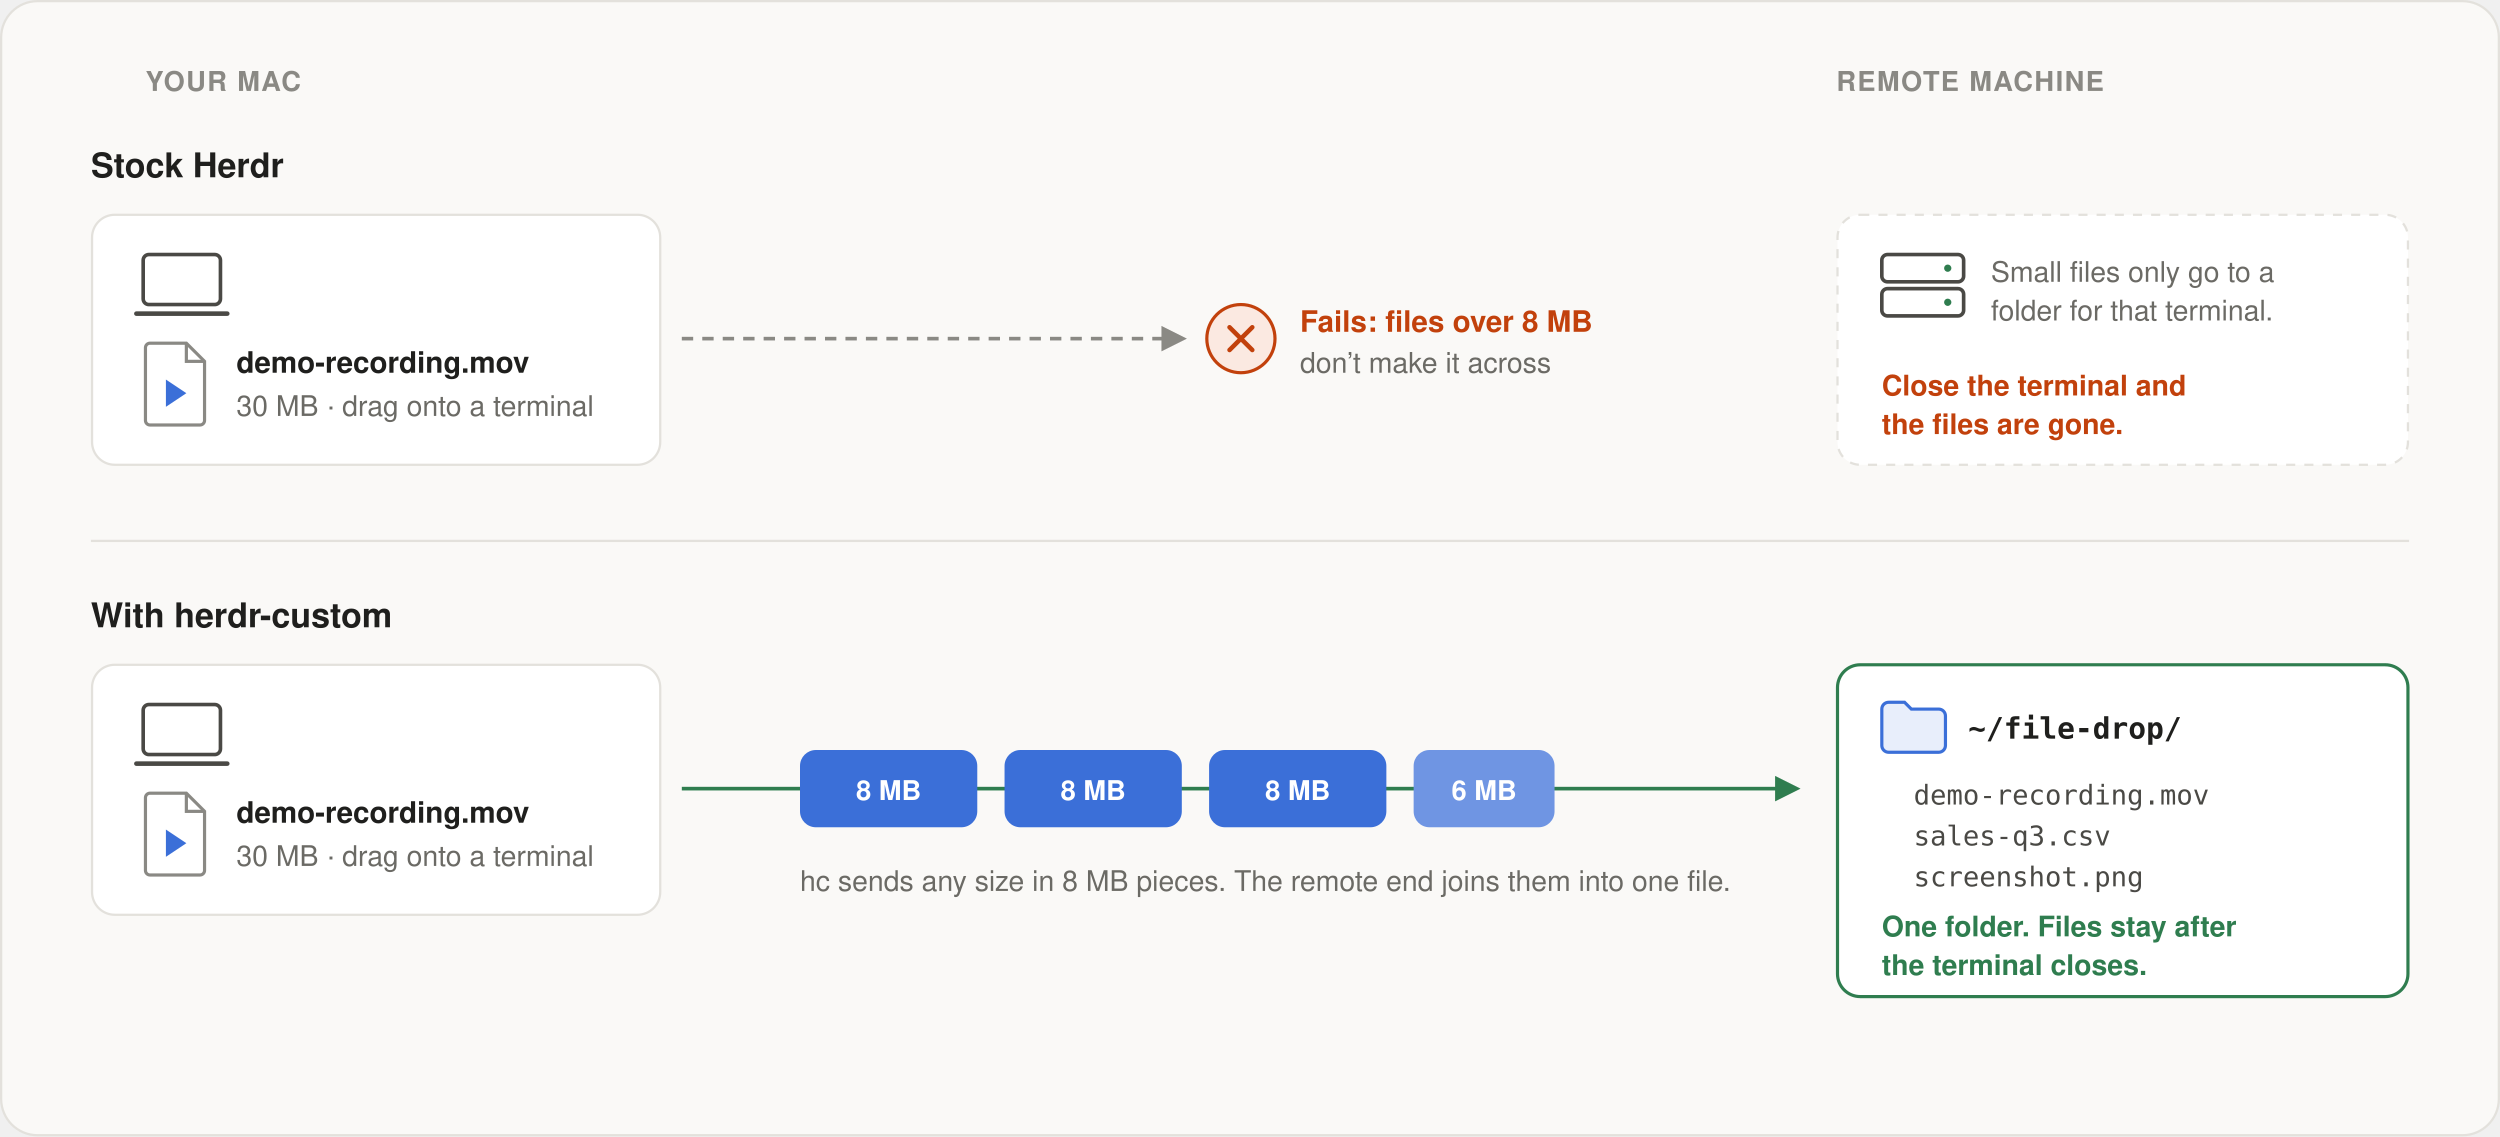
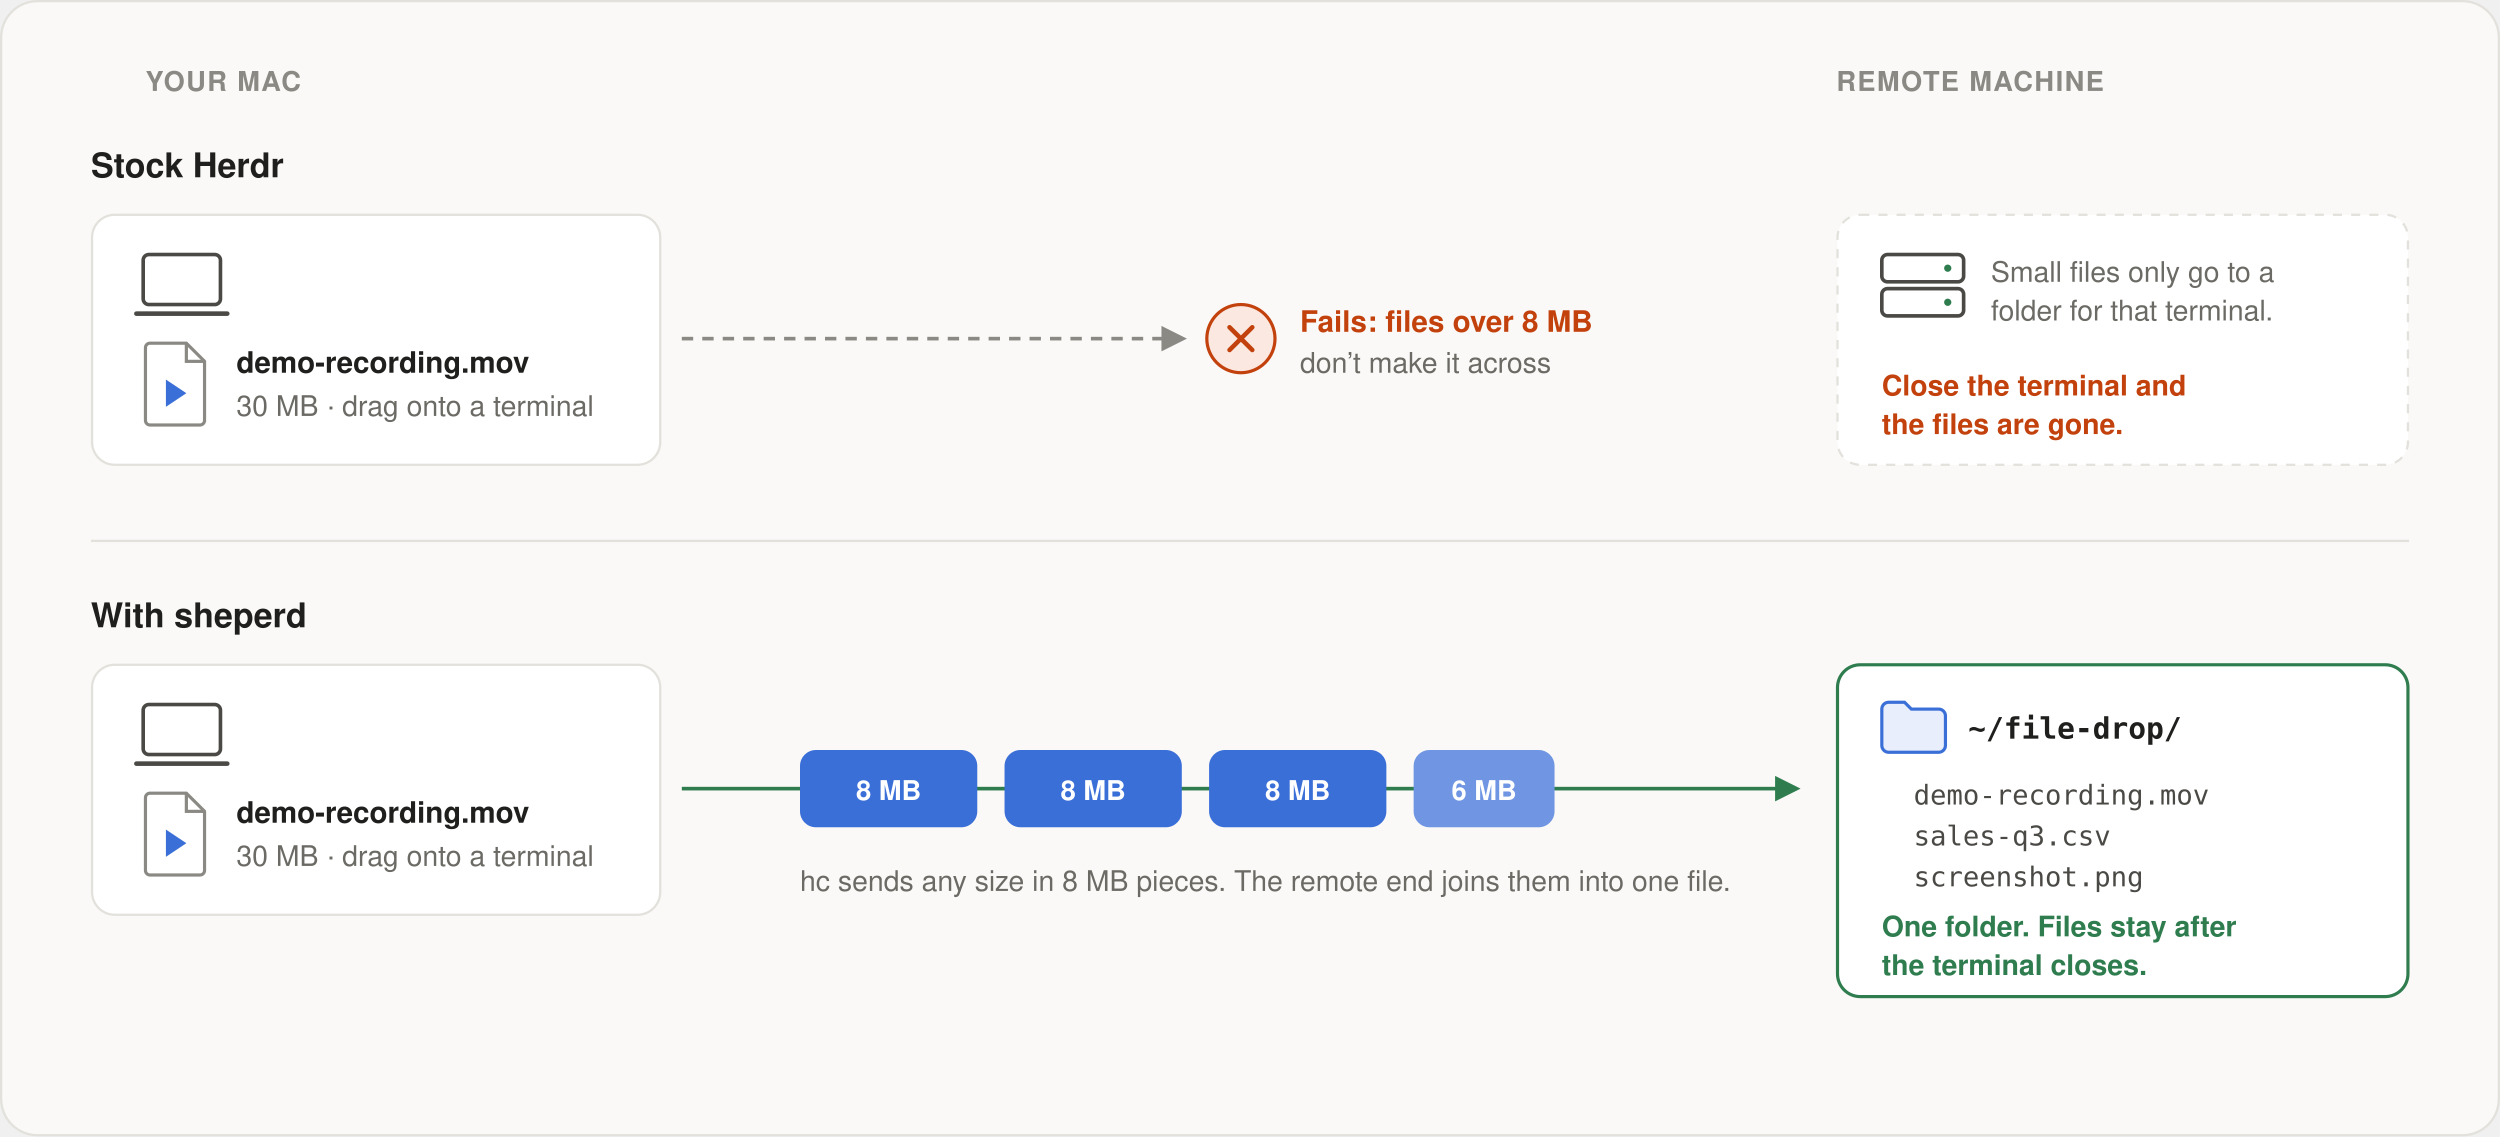
<svg xmlns="http://www.w3.org/2000/svg" width="1100" height="500" viewBox="0 0 1100 500" font-family="-apple-system, BlinkMacSystemFont, 'SF Pro Text', 'Segoe UI', Helvetica, Arial, sans-serif">
  <defs>
    <g id="file">
      <path d="M2 1h16l8 8v26a2 2 0 0 1-2 2H2a2 2 0 0 1-2-2V3a2 2 0 0 1 2-2z" fill="#ffffff" stroke="#8a8984" stroke-width="1.4" />
      <path d="M18 1v8h8" fill="none" stroke="#8a8984" stroke-width="1.4" />
      <path d="M9 17l9 6-9 6z" fill="#3b6fd8" />
    </g>
    <g id="laptop">
      <rect x="3" y="0" width="34" height="22" rx="2.5" fill="none" stroke="#4a4945" stroke-width="1.6" />
      <path d="M0 26h40" stroke="#4a4945" stroke-width="2" stroke-linecap="round" />
    </g>
    <g id="server">
      <rect x="0" y="0" width="36" height="12" rx="2.5" fill="none" stroke="#4a4945" stroke-width="1.6" />
      <rect x="0" y="15" width="36" height="12" rx="2.5" fill="none" stroke="#4a4945" stroke-width="1.6" />
      <circle cx="29" cy="6" r="1.6" fill="#2f7d4f" />
      <circle cx="29" cy="21" r="1.6" fill="#2f7d4f" />
    </g>
    <g id="folder">
      <path d="M0 4a3 3 0 0 1 3-3h7l3 3h12a3 3 0 0 1 3 3v13a3 3 0 0 1-3 3H3a3 3 0 0 1-3-3z" fill="#e8eefb" stroke="#3b6fd8" stroke-width="1.4" />
    </g>
    <marker id="arrow" viewBox="0 0 10 10" refX="8" refY="5" markerWidth="7" markerHeight="7" orient="auto">
      <path d="M0 0L10 5L0 10z" fill="#8a8984" />
    </marker>
    <marker id="arrow-ok" viewBox="0 0 10 10" refX="8" refY="5" markerWidth="7" markerHeight="7" orient="auto">
      <path d="M0 0L10 5L0 10z" fill="#2f7d4f" />
    </marker>
  </defs>
  <rect x="0.5" y="0.5" width="1099" height="499" rx="16" fill="#faf9f7" stroke="#e3e1dc" />
  <g font-size="12" font-weight="600" fill="#8a8984" letter-spacing="0.6">
    <text x="64" y="40">YOUR MAC</text>
    <text x="808" y="40">REMOTE MACHINE</text>
  </g>
  <text x="40" y="78" font-size="15" font-weight="700" fill="#1f1f1d">Stock Herdr</text>
  <g transform="translate(40 94)">
    <rect x="0.5" y="0.5" width="250" height="110" rx="10" fill="#ffffff" stroke="#e3e1dc" />
    <use href="#laptop" x="20" y="18" />
    <use href="#file" x="24" y="56" />
    <text x="64" y="70" font-size="13" font-weight="600" fill="#1f1f1d">demo-recording.mov</text>
    <text x="64" y="89" font-size="12.5" fill="#6b6a65">30 MB · drag onto a terminal</text>
  </g>
  <path d="M300 149 H 520" stroke="#8a8984" stroke-width="1.6" stroke-dasharray="5 4" marker-end="url(#arrow)" />
  <g transform="translate(530 132)">
    <circle cx="16" cy="17" r="15" fill="#fbe9e1" stroke="#c2410c" stroke-width="1.4" />
    <path d="M11 12l10 10M21 12l-10 10" stroke="#c2410c" stroke-width="2" stroke-linecap="round" />
  </g>
  <text x="572" y="146" font-size="13" font-weight="600" fill="#c2410c">Fails: files over 8 MB</text>
  <text x="572" y="164" font-size="12.5" fill="#6b6a65">don’t make it across</text>
  <g transform="translate(808 94)">
    <rect x="0.5" y="0.5" width="251" height="110" rx="10" fill="#ffffff" stroke="#e3e1dc" stroke-dasharray="4 4" />
    <use href="#server" x="20" y="18" />
    <text x="68" y="30" font-size="12.5" fill="#6b6a65">Small files only go to a</text>
    <text x="68" y="47" font-size="12.5" fill="#6b6a65">folder for that terminal.</text>
    <text x="20" y="80" font-size="12.5" fill="#c2410c" font-weight="600">Close the terminal and</text>
    <text x="20" y="97" font-size="12.5" fill="#c2410c" font-weight="600">the files are gone.</text>
  </g>
  <line x1="40" y1="238" x2="1060" y2="238" stroke="#e3e1dc" />
-   <text x="40" y="276" font-size="15" font-weight="700" fill="#1f1f1d">With herdr-custom</text>
+   <text x="40" y="276" font-size="15" font-weight="700" fill="#1f1f1d">With sheperd</text>
  <g transform="translate(40 292)">
    <rect x="0.5" y="0.5" width="250" height="110" rx="10" fill="#ffffff" stroke="#e3e1dc" />
    <use href="#laptop" x="20" y="18" />
    <use href="#file" x="24" y="56" />
    <text x="64" y="70" font-size="13" font-weight="600" fill="#1f1f1d">demo-recording.mov</text>
    <text x="64" y="89" font-size="12.5" fill="#6b6a65">30 MB · drag onto a terminal</text>
  </g>
  <path d="M300 347 H 790" stroke="#2f7d4f" stroke-width="1.6" marker-end="url(#arrow-ok)" />
  <g font-size="12" font-weight="600" fill="#ffffff" text-anchor="middle">
    <g>
      <rect x="352" y="330" width="78" height="34" rx="7" fill="#3b6fd8" />
      <text x="391" y="352">8 MB</text>
      <animateTransform attributeName="transform" type="translate" values="0 0; 12 0; 0 0" dur="2.4s" repeatCount="indefinite" />
    </g>
    <g>
      <rect x="442" y="330" width="78" height="34" rx="7" fill="#3b6fd8" />
      <text x="481" y="352">8 MB</text>
      <animateTransform attributeName="transform" type="translate" values="0 0; 12 0; 0 0" dur="2.4s" begin="0.2s" repeatCount="indefinite" />
    </g>
    <g>
      <rect x="532" y="330" width="78" height="34" rx="7" fill="#3b6fd8" />
      <text x="571" y="352">8 MB</text>
      <animateTransform attributeName="transform" type="translate" values="0 0; 12 0; 0 0" dur="2.4s" begin="0.4s" repeatCount="indefinite" />
    </g>
    <g>
      <rect x="622" y="330" width="62" height="34" rx="7" fill="#6f95e3" />
      <text x="653" y="352">6 MB</text>
      <animateTransform attributeName="transform" type="translate" values="0 0; 12 0; 0 0" dur="2.4s" begin="0.6s" repeatCount="indefinite" />
    </g>
  </g>
  <text x="352" y="392" font-size="12.5" fill="#6b6a65">hc sends any size in 8 MB pieces. The remote end joins them into one file.</text>
  <g transform="translate(808 292)">
    <rect x="0.5" y="0.5" width="251" height="146" rx="10" fill="#ffffff" stroke="#2f7d4f" stroke-width="1.4" />
    <use href="#folder" x="20" y="16" />
    <text x="58" y="33" font-size="13" font-weight="600" fill="#1f1f1d" font-family="'SF Mono', Menlo, Consolas, monospace">~/file-drop/</text>
    <g font-size="12" fill="#4a4945" font-family="'SF Mono', Menlo, Consolas, monospace">
      <text x="34" y="62">demo-recording.mov</text>
      <text x="34" y="80">sales-q3.csv</text>
      <text x="34" y="98">screenshot.png</text>
    </g>
    <text x="20" y="120" font-size="12.5" fill="#2f7d4f" font-weight="600">One folder. Files stay after</text>
    <text x="20" y="137" font-size="12.5" fill="#2f7d4f" font-weight="600">the terminal closes.</text>
  </g>
</svg>
